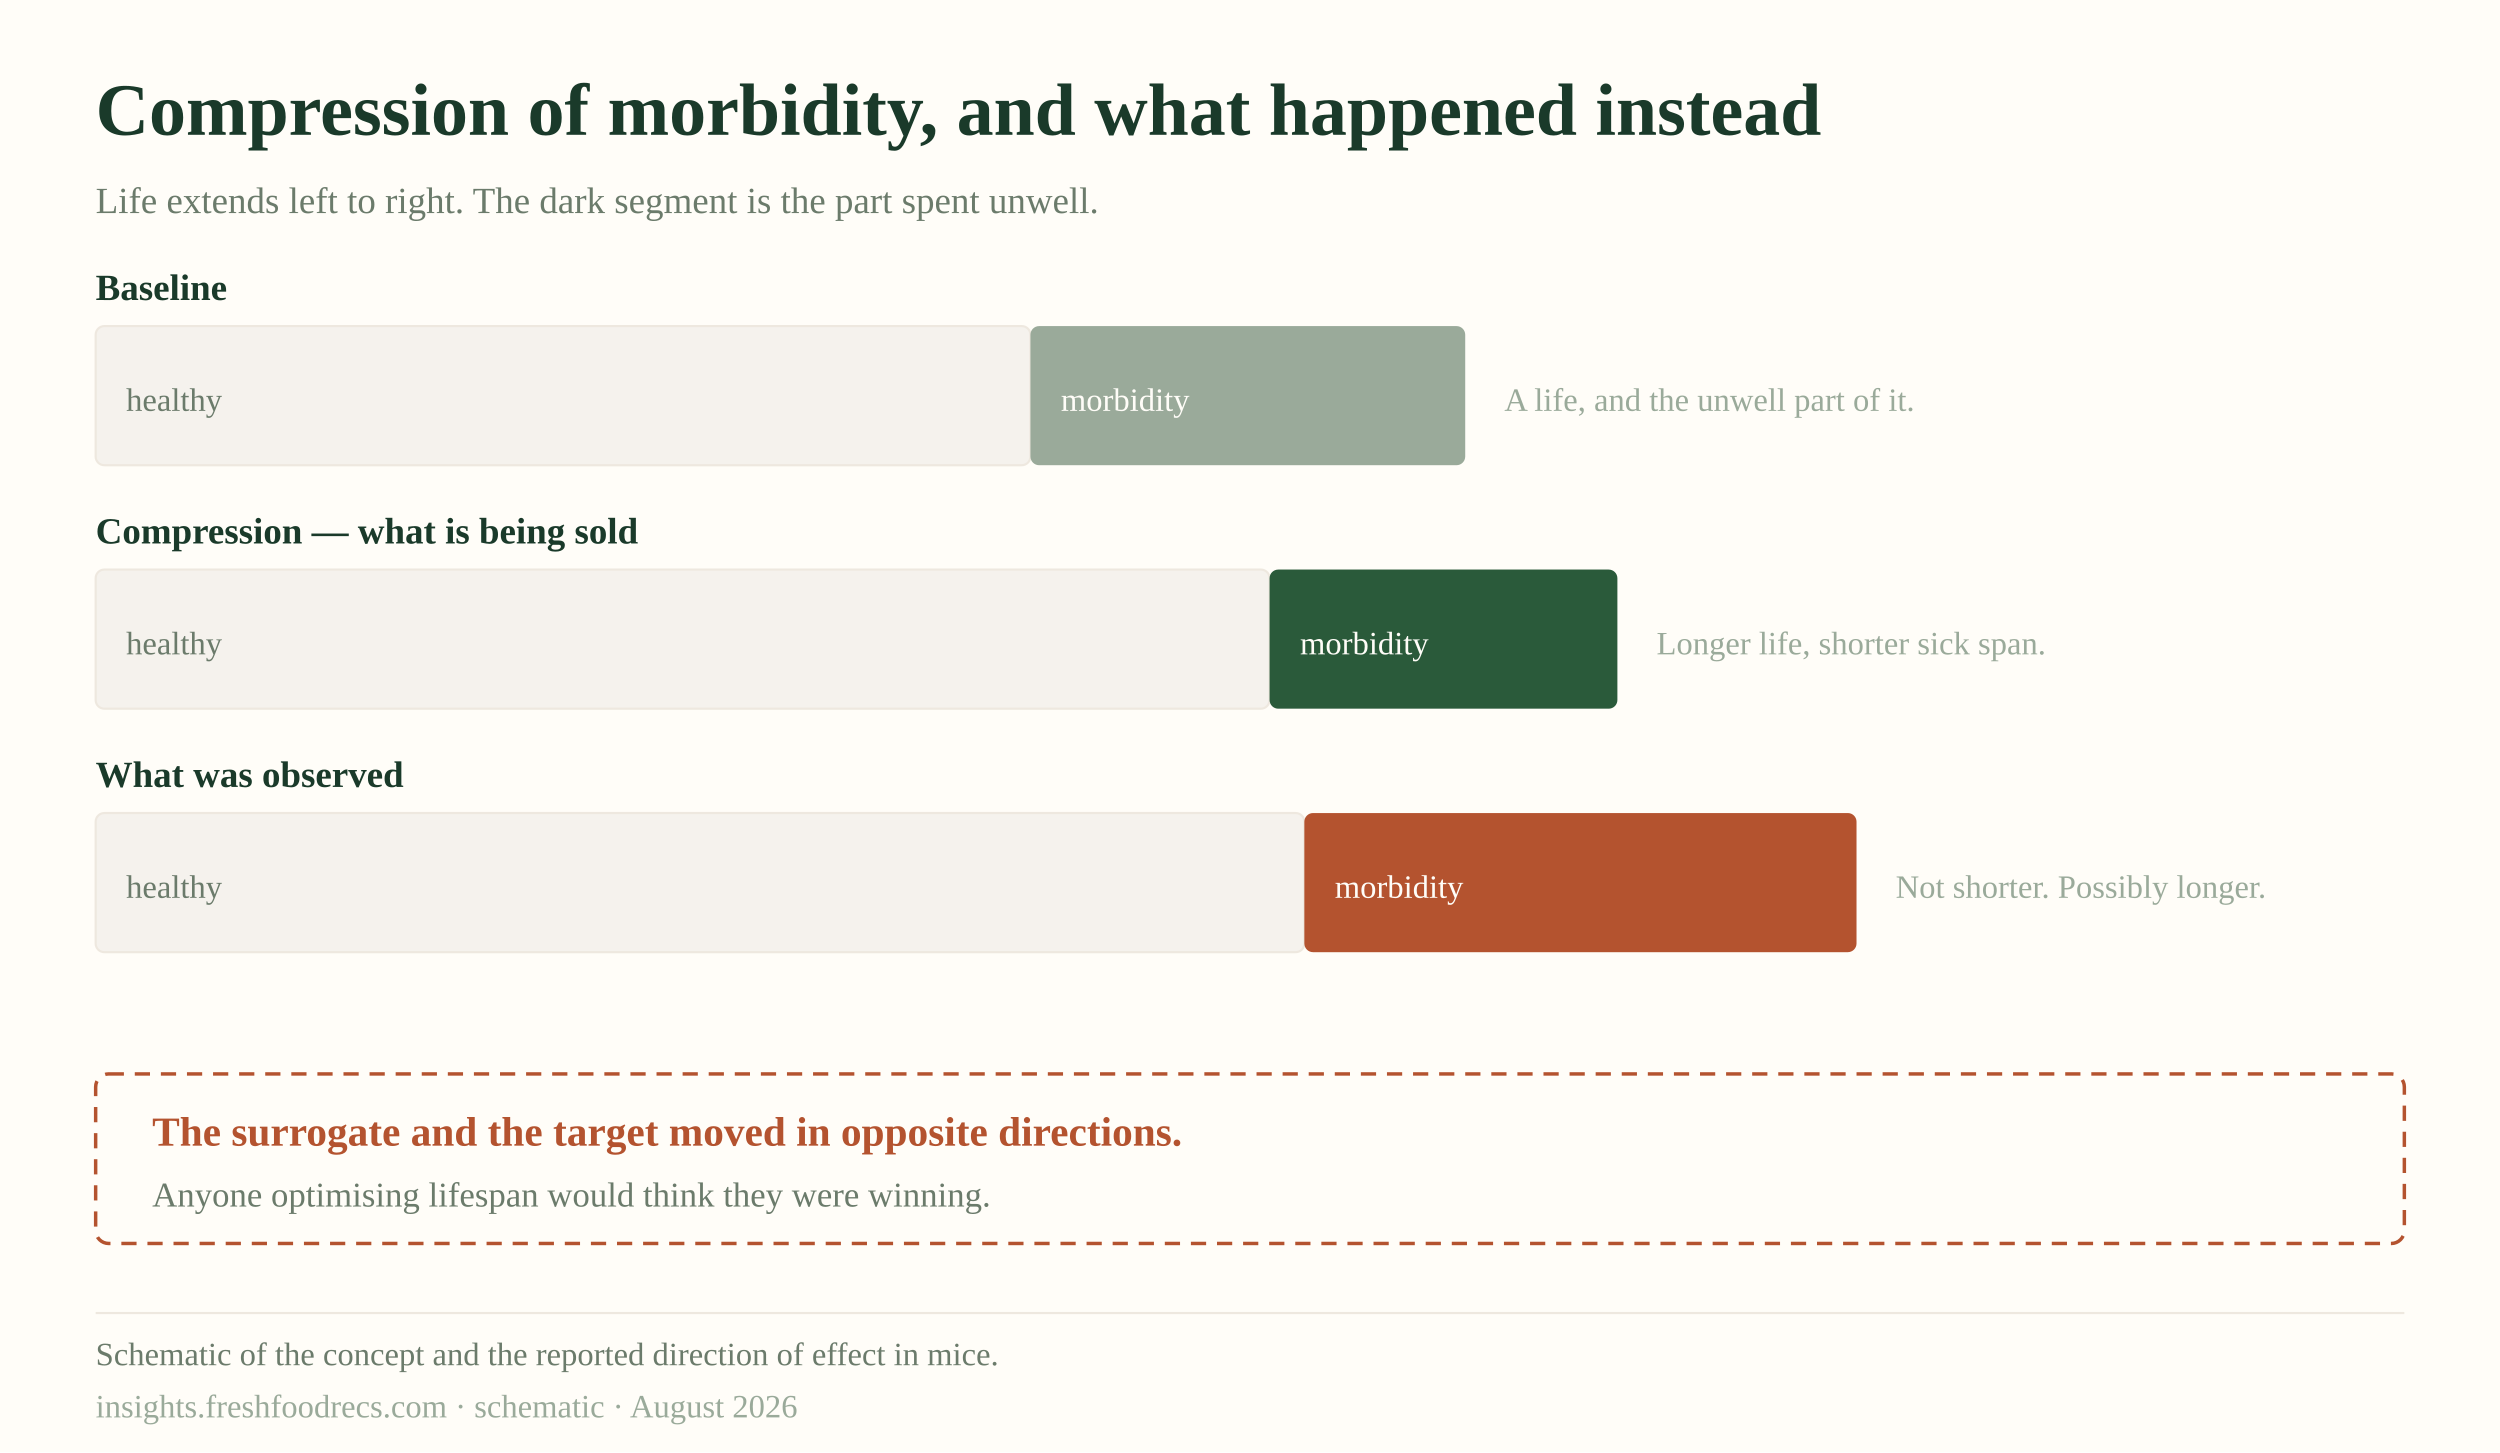
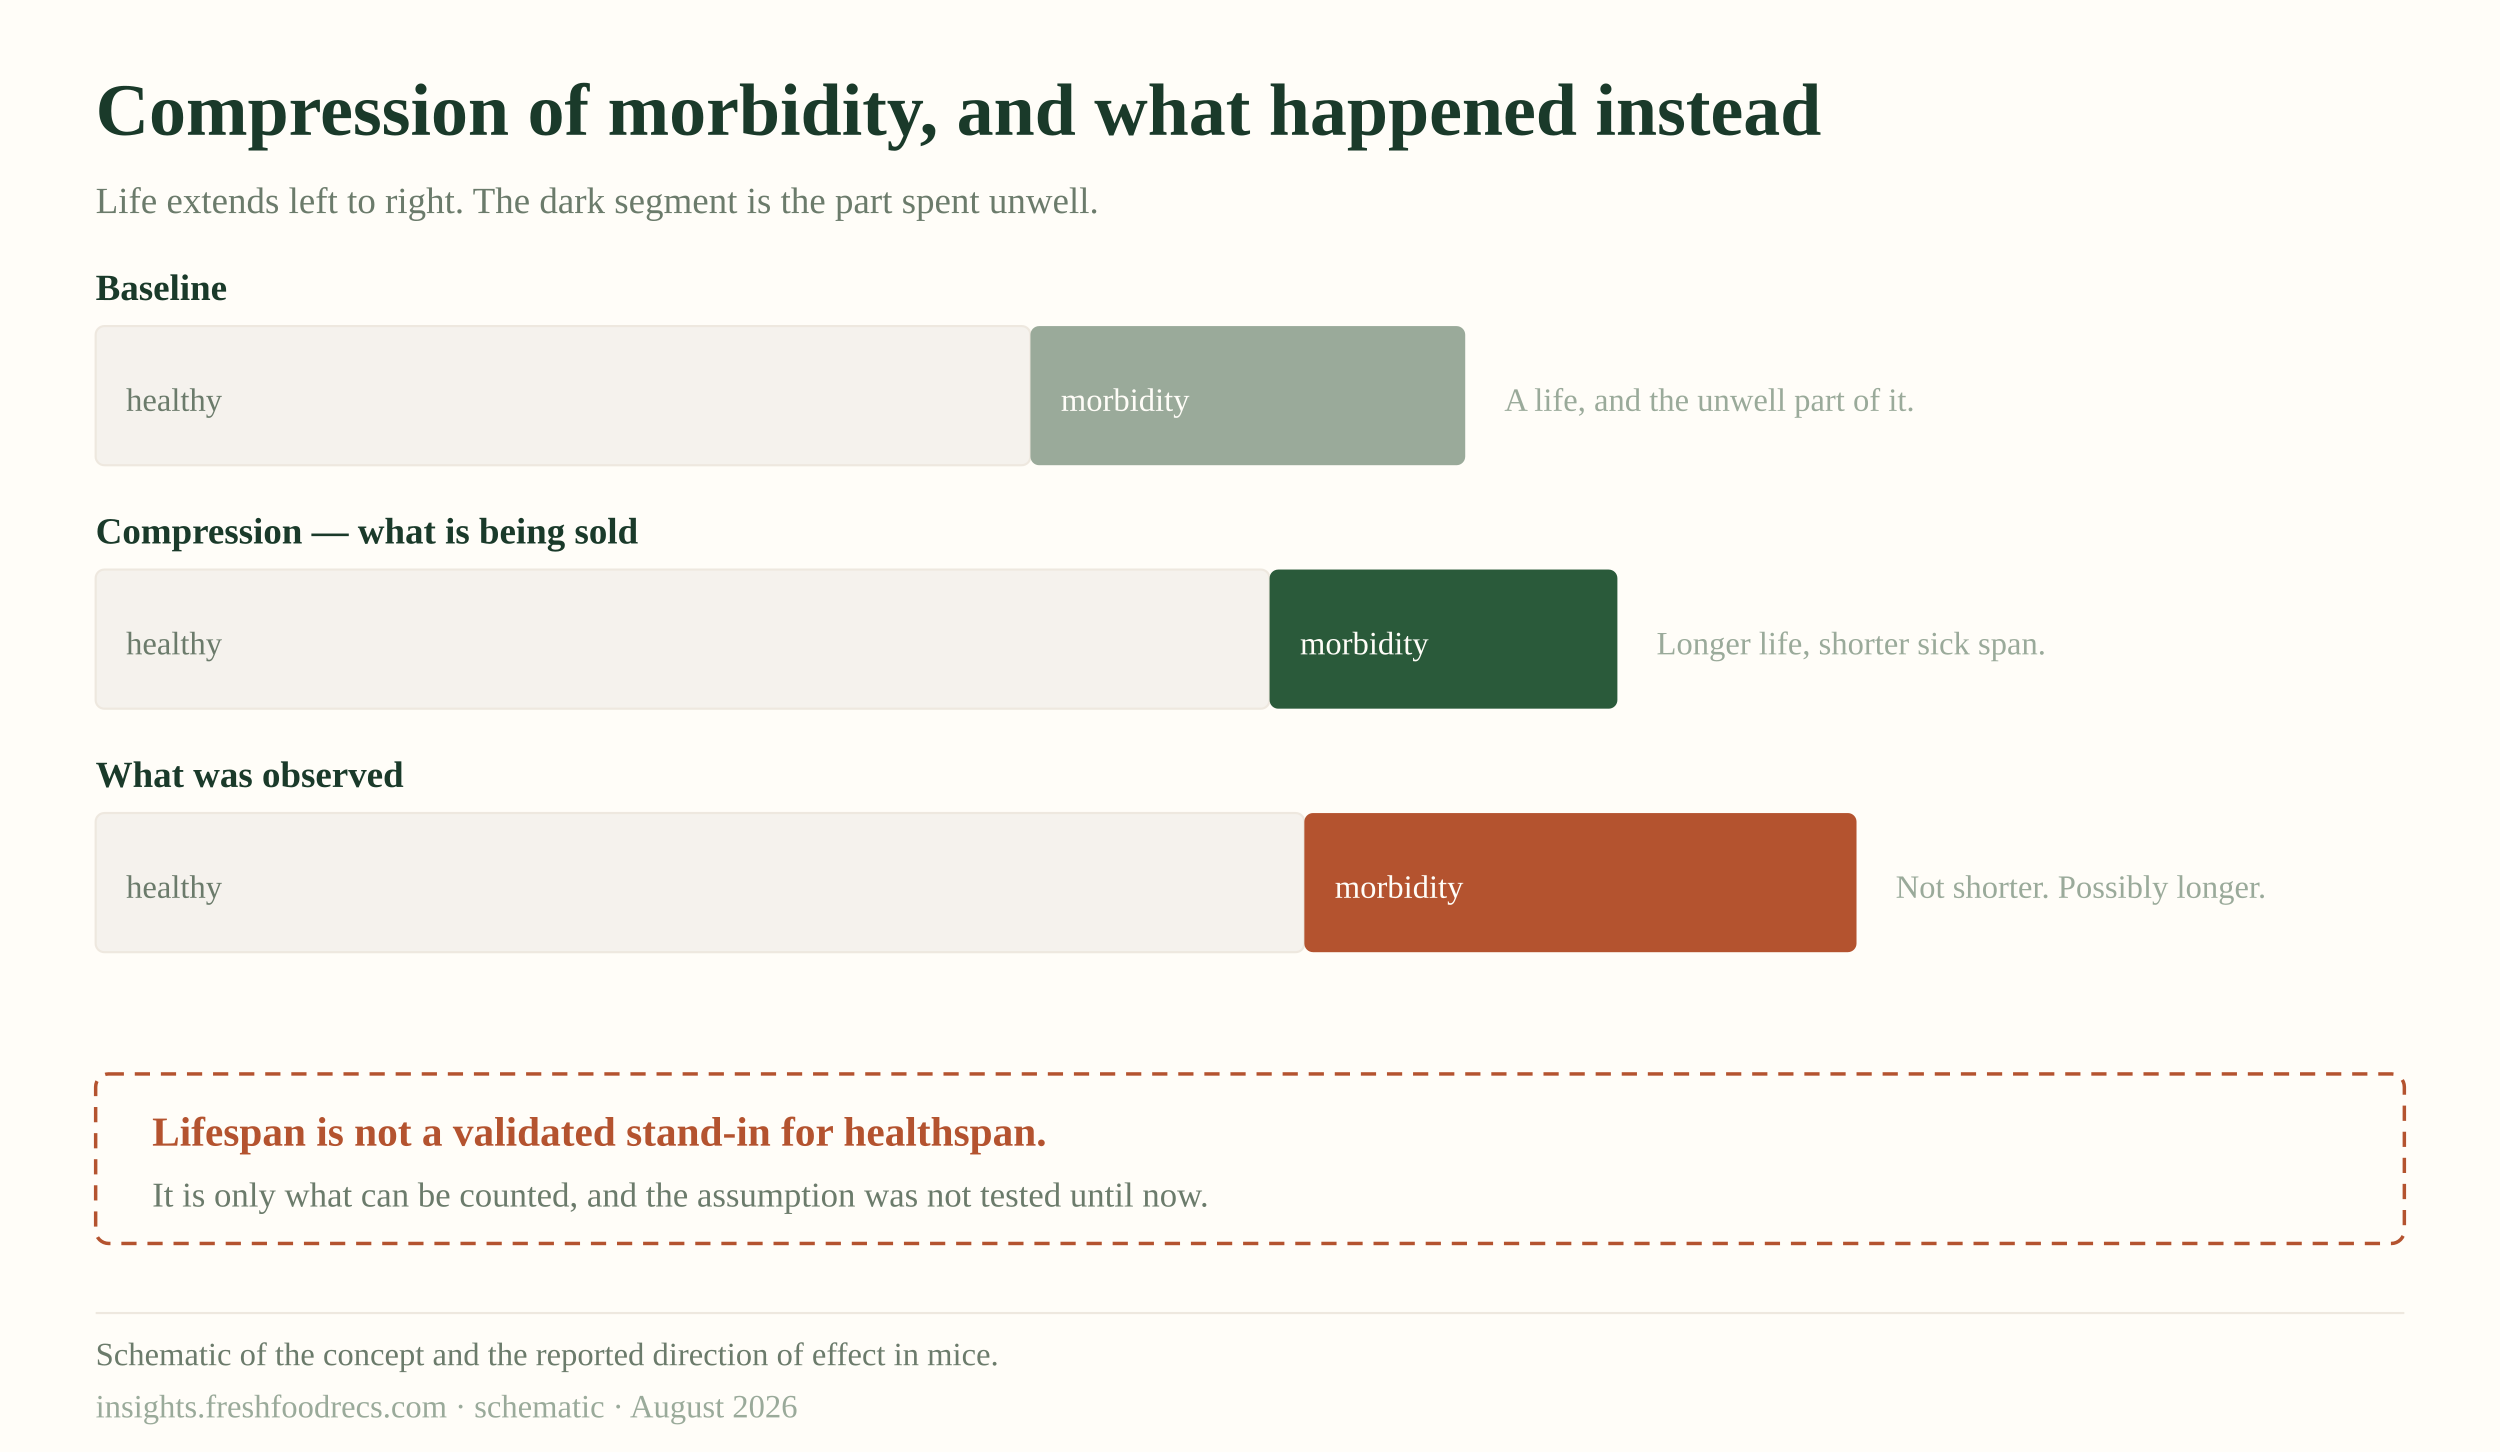
<svg xmlns="http://www.w3.org/2000/svg" viewBox="0 0 1150 668" width="1150" height="668" font-family="Source Sans 3, Segoe UI, Helvetica, Arial, sans-serif">
  <rect width="1150" height="668" fill="#fffdf8" />
  <text x="44" y="62" font-size="34" font-weight="700" fill="#1a3a2a">Compression of morbidity, and what happened instead</text>
  <text x="44" y="98" font-size="17" fill="#6b7b6b">Life extends left to right. The dark segment is the part spent unwell.</text>
  <text x="44" y="138" font-size="17" font-weight="700" fill="#1a3a2a">Baseline</text>
  <rect x="44" y="150" width="430" height="64" rx="4" fill="#f5f2ed" stroke="#eee8df" stroke-width="1" />
  <rect x="474" y="150" width="200" height="64" rx="4" fill="#9aaa9a" />
  <text x="58" y="189" font-size="15" fill="#6b7b6b">healthy</text>
  <text x="488" y="189" font-size="15" fill="#fffdf8">morbidity</text>
  <text x="692" y="189" font-size="15" fill="#9aaa9a">A life, and the unwell part of it.</text>
  <text x="44" y="250" font-size="17" font-weight="700" fill="#1a3a2a">Compression — what is being sold</text>
  <rect x="44" y="262" width="540" height="64" rx="4" fill="#f5f2ed" stroke="#eee8df" stroke-width="1" />
  <rect x="584" y="262" width="160" height="64" rx="4" fill="#2a5a3a" />
  <text x="58" y="301" font-size="15" fill="#6b7b6b">healthy</text>
  <text x="598" y="301" font-size="15" fill="#fffdf8">morbidity</text>
  <text x="762" y="301" font-size="15" fill="#9aaa9a">Longer life, shorter sick span.</text>
  <text x="44" y="362" font-size="17" font-weight="700" fill="#1a3a2a">What was observed</text>
  <rect x="44" y="374" width="556" height="64" rx="4" fill="#f5f2ed" stroke="#eee8df" stroke-width="1" />
  <rect x="600" y="374" width="254" height="64" rx="4" fill="#b4532f" />
  <text x="58" y="413" font-size="15" fill="#6b7b6b">healthy</text>
  <text x="614" y="413" font-size="15" fill="#fffdf8">morbidity</text>
  <text x="872" y="413" font-size="15" fill="#9aaa9a">Not shorter. Possibly longer.</text>
  <rect x="44" y="494" width="1062" height="78" rx="6" fill="#fffdf8" stroke="#b4532f" stroke-width="1.6" stroke-dasharray="7 5" />
-   <text x="70" y="527" font-size="19" font-weight="700" fill="#b4532f">The surrogate and the target moved in opposite directions.</text>
-   <text x="70" y="555" font-size="16" fill="#6b7b6b">Anyone optimising lifespan would think they were winning.</text>
+   <text x="70" y="527" font-size="19" font-weight="700" fill="#b4532f">Lifespan is not a validated stand-in for healthspan.</text>
+   <text x="70" y="555" font-size="16" fill="#6b7b6b">It is only what can be counted, and the assumption was not tested until now.</text>
  <line x1="44" y1="604" x2="1106" y2="604" stroke="#eee8df" stroke-width="1" />
  <text x="44" y="628" font-size="15" fill="#6b7b6b">Schematic of the concept and the reported direction of effect in mice.</text>
  <text x="44" y="652" font-size="15" fill="#9aaa9a">insights.freshfoodrecs.com · schematic · August 2026</text>
</svg>
